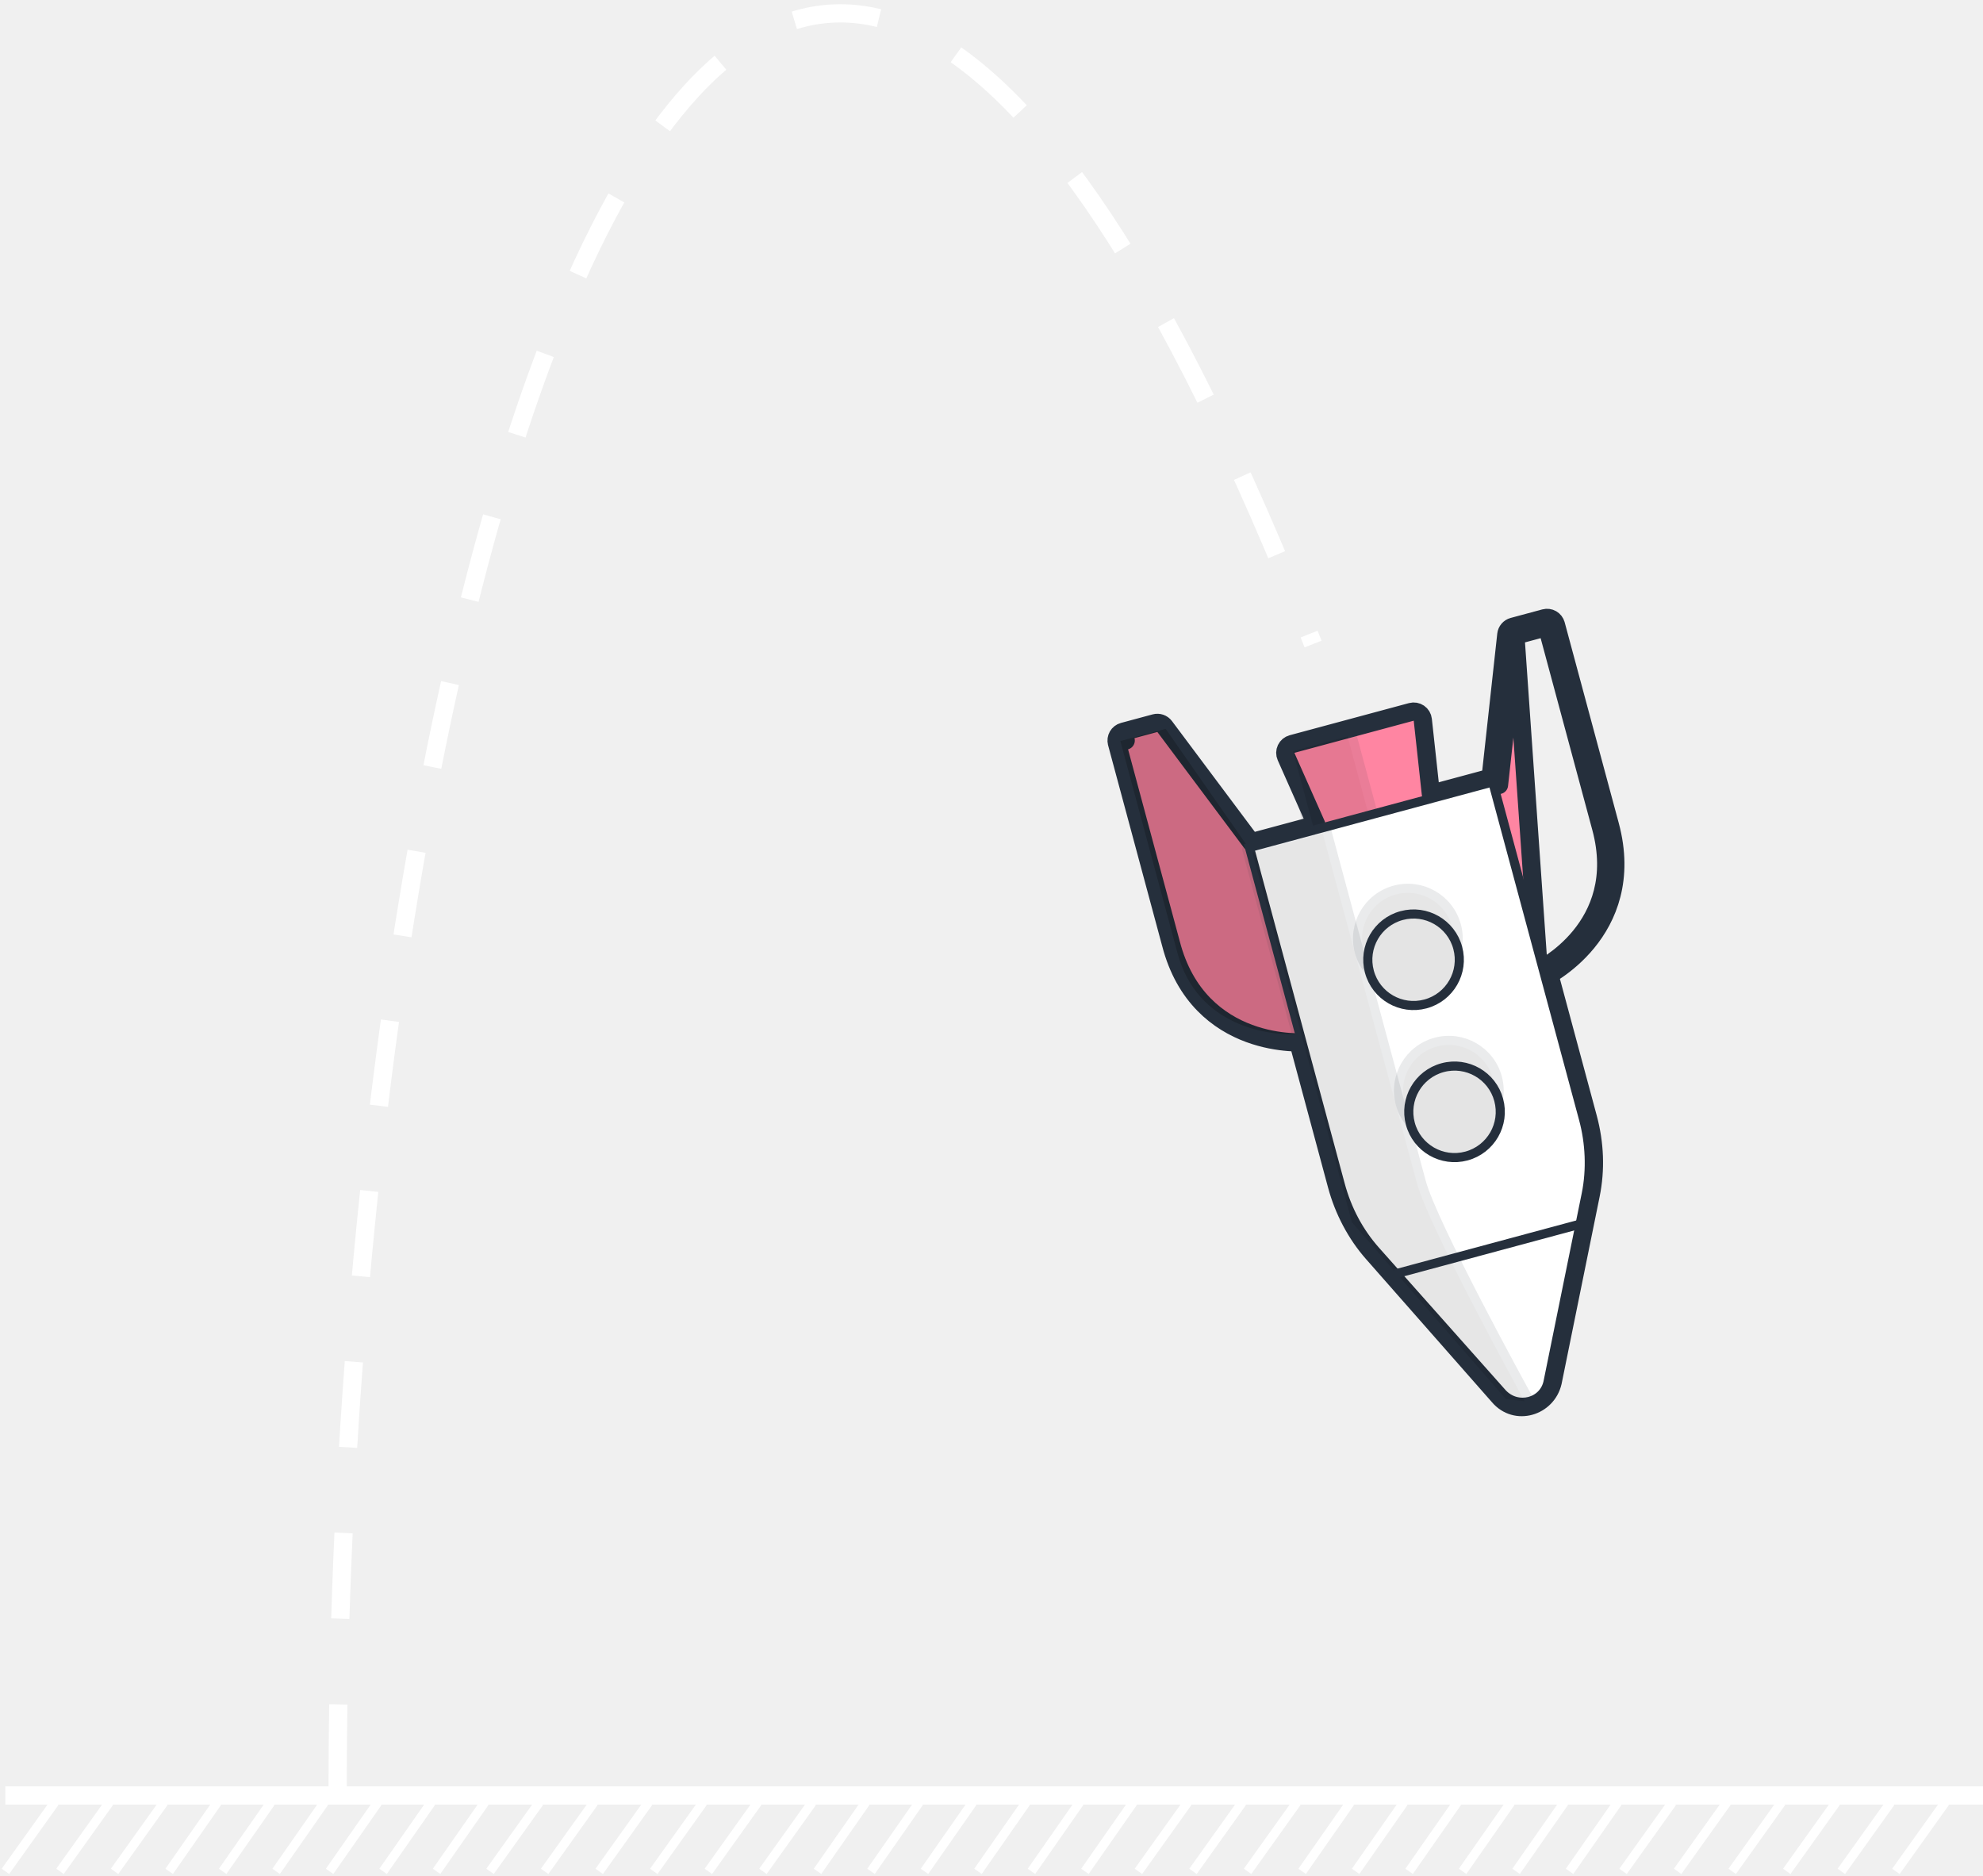
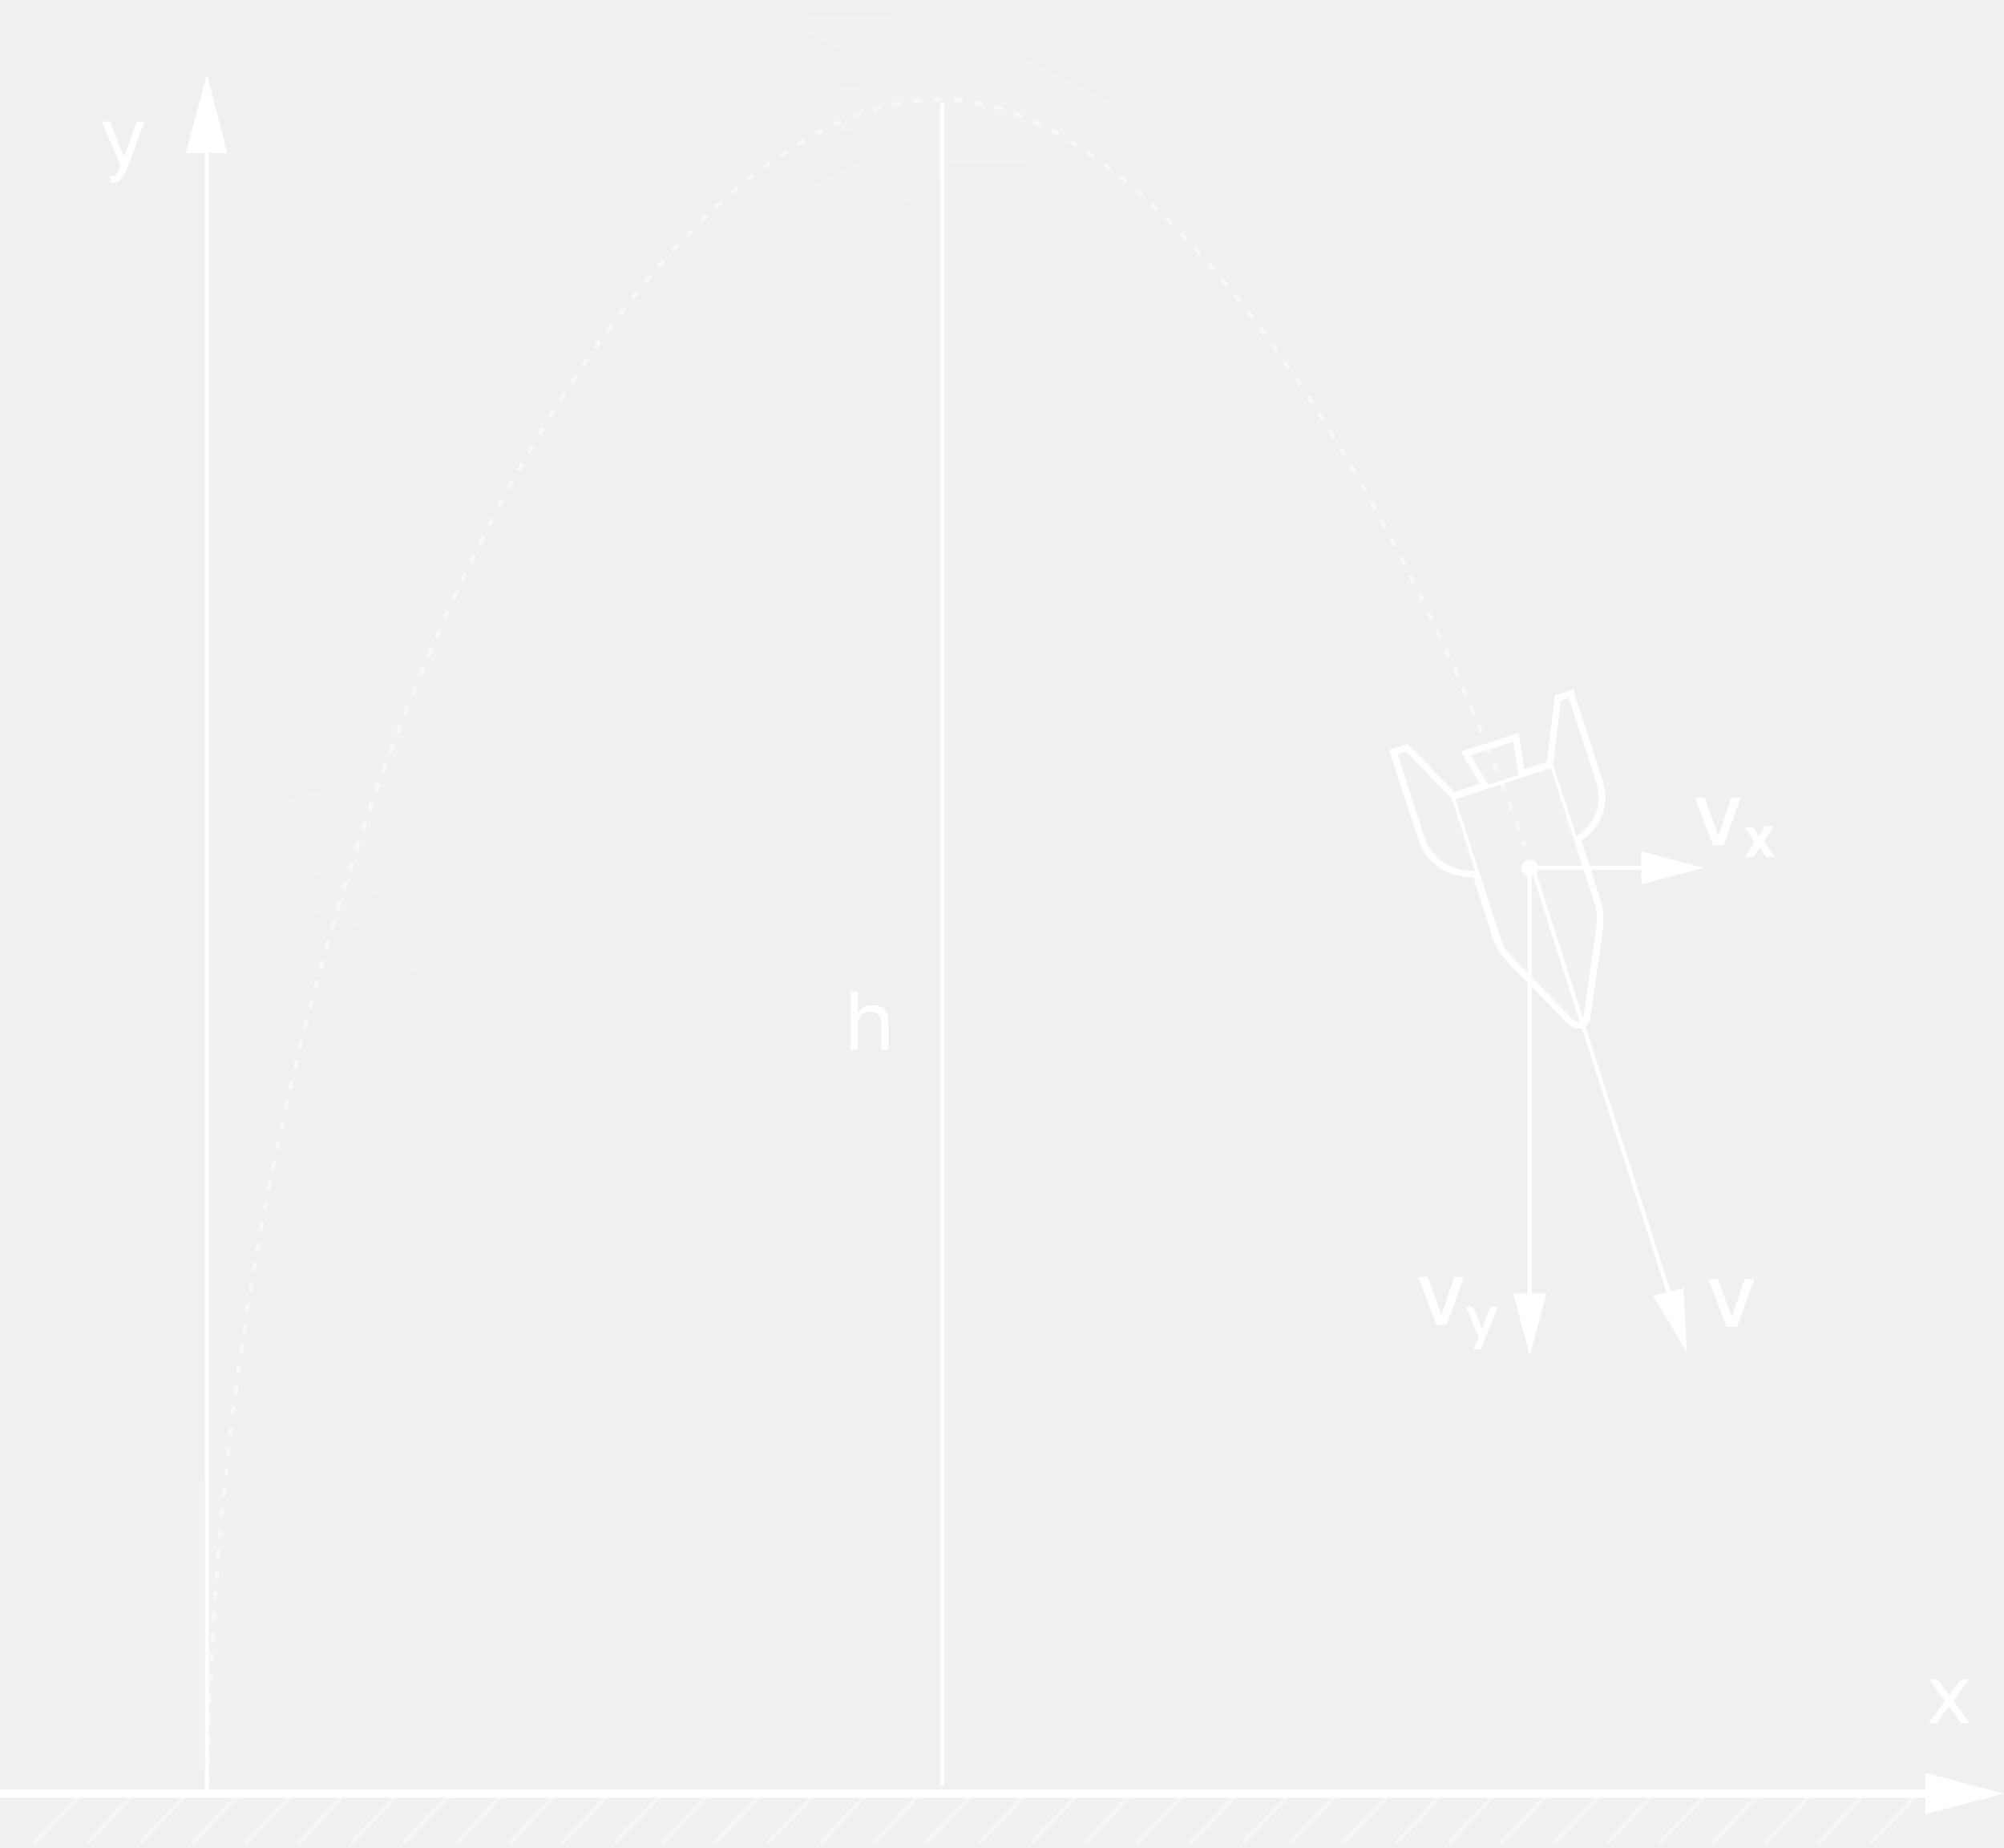
- <svg xmlns="http://www.w3.org/2000/svg" width="370" height="350" viewBox="0 0 370 350" fill="none">
-   <path d="M1 335H370" stroke="white" stroke-width="3.401" stroke-miterlimit="10" />
-   <path d="M1.015 349.152L10.198 336.295" stroke="white" stroke-width="1.701" stroke-miterlimit="10" />
-   <path d="M11.198 349.152L20.381 336.295" stroke="white" stroke-width="1.701" stroke-miterlimit="10" />
-   <path d="M21.381 349.152L30.565 336.295" stroke="white" stroke-width="1.701" stroke-miterlimit="10" />
-   <path d="M31.564 349.152L40.544 336.295" stroke="white" stroke-width="1.701" stroke-miterlimit="10" />
-   <path d="M41.544 349.152L50.523 336.295" stroke="white" stroke-width="1.701" stroke-miterlimit="10" />
-   <path d="M51.523 349.152L60.502 336.295" stroke="white" stroke-width="1.701" stroke-miterlimit="10" />
-   <path d="M61.502 349.152L70.481 336.295" stroke="white" stroke-width="1.701" stroke-miterlimit="10" />
-   <path d="M71.481 349.152L80.46 336.295" stroke="white" stroke-width="1.701" stroke-miterlimit="10" />
-   <path d="M81.46 349.152L90.44 336.295" stroke="white" stroke-width="1.701" stroke-miterlimit="10" />
-   <path d="M91.439 349.152L100.623 336.295" stroke="white" stroke-width="1.701" stroke-miterlimit="10" />
-   <path d="M101.623 349.152L110.806 336.295" stroke="white" stroke-width="1.701" stroke-miterlimit="10" />
-   <path d="M111.806 349.152L120.989 336.295" stroke="white" stroke-width="1.701" stroke-miterlimit="10" />
-   <path d="M121.989 349.152L131.173 336.295" stroke="white" stroke-width="1.701" stroke-miterlimit="10" />
-   <path d="M132.172 349.152L141.356 336.295" stroke="white" stroke-width="1.701" stroke-miterlimit="10" />
-   <path d="M142.356 349.152L151.539 336.295" stroke="white" stroke-width="1.701" stroke-miterlimit="10" />
-   <path d="M152.539 349.152L161.518 336.295" stroke="white" stroke-width="1.701" stroke-miterlimit="10" />
-   <path d="M162.518 349.152L171.497 336.295" stroke="white" stroke-width="1.701" stroke-miterlimit="10" />
-   <path d="M172.498 349.152L181.477 336.295" stroke="white" stroke-width="1.701" stroke-miterlimit="10" />
-   <path d="M182.477 349.152L191.456 336.295" stroke="white" stroke-width="1.701" stroke-miterlimit="10" />
-   <path d="M192.456 349.152L201.435 336.295" stroke="white" stroke-width="1.701" stroke-miterlimit="10" />
-   <path d="M202.435 349.152L211.414 336.295" stroke="white" stroke-width="1.701" stroke-miterlimit="10" />
-   <path d="M212.414 349.152L221.597 336.295" stroke="white" stroke-width="1.701" stroke-miterlimit="10" />
-   <path d="M222.598 349.152L231.781 336.295" stroke="white" stroke-width="1.701" stroke-miterlimit="10" />
-   <path d="M232.781 349.152L241.964 336.295" stroke="white" stroke-width="1.701" stroke-miterlimit="10" />
-   <path d="M242.964 349.152L251.943 336.295" stroke="white" stroke-width="1.701" stroke-miterlimit="10" />
-   <path d="M252.943 349.152L261.922 336.295" stroke="white" stroke-width="1.701" stroke-miterlimit="10" />
-   <path d="M262.922 349.152L271.902 336.295" stroke="white" stroke-width="1.701" stroke-miterlimit="10" />
-   <path d="M272.901 349.152L281.881 336.295" stroke="white" stroke-width="1.701" stroke-miterlimit="10" />
-   <path d="M282.881 349.152L291.86 336.295" stroke="white" stroke-width="1.701" stroke-miterlimit="10" />
-   <path d="M292.86 349.152L301.839 336.295" stroke="white" stroke-width="1.701" stroke-miterlimit="10" />
-   <path d="M302.839 349.152L312.022 336.295" stroke="white" stroke-width="1.701" stroke-miterlimit="10" />
-   <path d="M313.022 349.152L322.206 336.295" stroke="white" stroke-width="1.701" stroke-miterlimit="10" />
-   <path d="M323.206 349.152L332.389 336.295" stroke="white" stroke-width="1.701" stroke-miterlimit="10" />
-   <path d="M333.389 349.152L342.572 336.295" stroke="white" stroke-width="1.701" stroke-miterlimit="10" />
-   <path d="M343.572 349.152L352.756 336.295" stroke="white" stroke-width="1.701" stroke-miterlimit="10" />
-   <path d="M353.755 349.152L362.939 336.295" stroke="white" stroke-width="1.701" stroke-miterlimit="10" />
-   <path d="M288.661 116.985L282.75 118.578M288.661 116.985L289.103 118.627L298.747 154.424C303.79 173.144 287.102 181.021 287.102 181.021L282.75 118.578M288.661 116.985L290.303 116.543C290.059 115.636 289.125 115.099 288.219 115.343L282.307 116.936C281.631 117.118 281.135 117.696 281.059 118.392L278.128 145.114L266.98 148.117L265.472 134.282C265.418 133.788 265.151 133.343 264.741 133.062C264.331 132.782 263.819 132.695 263.339 132.824L241.073 138.823C240.593 138.952 240.194 139.285 239.98 139.733C239.766 140.181 239.759 140.701 239.961 141.155L245.607 153.875L233.466 157.146L217.312 135.555C216.895 134.997 216.18 134.75 215.508 134.931L209.597 136.524C208.69 136.768 208.153 137.701 208.397 138.608L210.039 138.166C208.397 138.608 208.397 138.608 208.397 138.608L208.397 138.609L208.398 138.61L208.398 138.612L208.398 138.614L208.399 138.616L208.4 138.619L208.401 138.622L208.402 138.626L208.403 138.63L208.404 138.634L208.405 138.639L208.407 138.644L208.408 138.65L208.41 138.656L208.412 138.663L208.414 138.67L208.416 138.677L208.418 138.685L208.42 138.694L208.422 138.702L208.425 138.711L208.427 138.721L208.43 138.731L208.433 138.741L208.436 138.752L208.439 138.763L208.442 138.775L208.445 138.787L208.448 138.799L208.452 138.812L208.455 138.825L208.459 138.839L208.463 138.853L208.467 138.867L208.471 138.882L208.475 138.897L208.479 138.913L208.483 138.929L208.488 138.945L208.492 138.962L208.497 138.979L208.502 138.997L208.507 139.015L208.512 139.033L208.517 139.052L208.522 139.071L208.527 139.091L208.532 139.111L208.538 139.131L208.544 139.152L208.549 139.173L208.555 139.195L208.561 139.217L208.567 139.239L208.573 139.262L208.579 139.285L208.586 139.308L208.592 139.332L208.599 139.356L208.605 139.381L208.612 139.406L208.619 139.431L208.626 139.457L208.633 139.483L208.64 139.51L208.647 139.537L208.654 139.564L208.662 139.592L208.669 139.62L208.677 139.648L208.685 139.677L208.693 139.706L208.701 139.735L208.709 139.765L208.717 139.795L208.725 139.826L208.733 139.857L208.742 139.888L208.75 139.92L208.759 139.952L208.768 139.984L208.777 140.017L208.786 140.05L208.795 140.084L208.804 140.118L208.813 140.152L208.822 140.187L208.832 140.221L208.841 140.257L208.851 140.292L208.86 140.328L208.87 140.365L208.88 140.401L208.89 140.439L208.9 140.476L208.91 140.514L208.921 140.552L208.931 140.59L208.941 140.629L208.952 140.668L208.963 140.708L208.973 140.748L208.984 140.788L208.995 140.828L209.006 140.869L209.017 140.91L209.028 140.952L209.04 140.994L209.051 141.036L209.063 141.079L209.074 141.122L209.086 141.165L209.097 141.208L209.109 141.252L209.121 141.297L209.133 141.341L209.145 141.386L209.158 141.431L209.17 141.477L209.182 141.523L209.195 141.569L209.207 141.616L209.22 141.662L209.233 141.71L209.245 141.757L209.258 141.805L209.271 141.853L209.284 141.902L209.297 141.951L209.311 142L209.324 142.049L209.337 142.099L209.351 142.149L209.365 142.2L209.378 142.25L209.392 142.301L209.406 142.353L209.42 142.404L209.434 142.456L209.448 142.509L209.462 142.561L209.476 142.614L209.491 142.668L209.505 142.721L209.52 142.775L209.534 142.829L209.549 142.884L209.564 142.938L209.578 142.993L209.593 143.049L209.608 143.104L209.623 143.16L209.639 143.217L209.654 143.273L209.669 143.33L209.685 143.387L209.7 143.445L209.716 143.503L209.731 143.561L209.747 143.619L209.763 143.678L209.779 143.737L209.795 143.796L209.811 143.856L209.827 143.915L209.843 143.976L209.859 144.036L209.876 144.097L209.892 144.158L209.909 144.219L209.925 144.28L209.942 144.342L209.958 144.404L209.975 144.467L209.992 144.53L210.009 144.593L210.026 144.656L210.043 144.719L210.061 144.783L210.078 144.847L210.095 144.912L210.113 144.976L210.13 145.041L210.148 145.106L210.165 145.172L210.183 145.237L210.201 145.303L210.219 145.37L210.236 145.436L210.254 145.503L210.273 145.57L210.291 145.638L210.309 145.705L210.327 145.773L210.346 145.841L210.364 145.91L210.382 145.978L210.401 146.047L210.42 146.116L210.438 146.186L210.457 146.256L210.476 146.326L210.495 146.396L210.514 146.466L210.533 146.537L210.552 146.608L210.571 146.679L210.591 146.751L210.61 146.823L210.629 146.895L210.649 146.967L210.668 147.039L210.688 147.112L210.708 147.185L210.727 147.258L210.747 147.332L210.767 147.406L210.787 147.48L210.807 147.554L210.827 147.628L210.847 147.703L210.867 147.778L210.888 147.853L210.908 147.929L210.928 148.004L210.949 148.08L210.969 148.157L210.99 148.233L211.011 148.31L211.031 148.386L211.052 148.463L211.073 148.541L211.094 148.618L211.115 148.696L211.136 148.774L211.157 148.852L211.178 148.931L211.199 149.01L211.22 149.089L211.242 149.168L211.263 149.247L211.285 149.327L211.306 149.407L211.328 149.487L211.349 149.567L211.371 149.647L211.393 149.728L211.414 149.809L211.436 149.89L211.458 149.972L211.48 150.053L211.502 150.135L211.524 150.217L211.547 150.299L211.569 150.382L211.591 150.464L211.613 150.547L211.636 150.63L211.658 150.714L211.681 150.797L211.703 150.881L211.726 150.965L211.748 151.049L211.771 151.133L211.794 151.218L211.817 151.302L211.84 151.387L211.863 151.472L211.886 151.558L211.909 151.643L211.932 151.729L211.955 151.815L211.978 151.901L212.001 151.987L212.025 152.074L212.048 152.161L212.071 152.248L212.095 152.335L212.118 152.422L212.142 152.51L212.166 152.597L212.189 152.685L212.213 152.773L212.237 152.861L212.261 152.95L212.284 153.038L212.308 153.127L212.332 153.216L212.356 153.305L212.38 153.395L212.405 153.484L212.429 153.574L212.453 153.664L212.477 153.754L212.502 153.844L212.526 153.935L212.55 154.025L212.575 154.116L212.599 154.207L212.624 154.298L212.648 154.389L212.673 154.481L212.698 154.572L212.722 154.664L212.747 154.756L212.772 154.848L212.797 154.941L212.822 155.033L212.847 155.126L212.872 155.219L212.897 155.312L212.922 155.405L212.947 155.498L212.972 155.592L212.998 155.685L213.023 155.779L213.048 155.873L213.073 155.967L213.099 156.061L213.124 156.156L213.15 156.25L213.175 156.345L213.201 156.44L213.226 156.535L213.252 156.63L213.278 156.726L213.304 156.821L213.329 156.917L213.355 157.013L213.381 157.109L213.407 157.205L213.433 157.301L213.459 157.397L213.485 157.494L213.511 157.591L213.537 157.687L213.563 157.784L213.589 157.881L213.615 157.979L213.642 158.076L213.668 158.174L213.694 158.271L213.721 158.369L213.747 158.467L213.773 158.565L213.8 158.663L213.826 158.762L213.853 158.86L213.879 158.959L213.906 159.057L213.933 159.156L213.959 159.255L213.986 159.354L214.013 159.454L214.039 159.553L214.066 159.652L214.093 159.752L214.12 159.852L214.147 159.952L214.174 160.052L214.201 160.152L214.228 160.252L214.255 160.352L214.282 160.453L214.309 160.553L214.336 160.654L214.363 160.755L214.39 160.856L214.418 160.957L214.445 161.058L214.472 161.159L214.5 161.261L214.527 161.362L214.554 161.464L214.582 161.566L214.609 161.667L214.637 161.769L214.664 161.871L214.692 161.974L214.719 162.076L214.747 162.178L214.774 162.281L214.802 162.383L214.83 162.486L214.857 162.589L214.885 162.691L214.913 162.794L214.94 162.897L214.968 163.001L214.996 163.104L215.024 163.207L215.052 163.311L215.08 163.414L215.108 163.518L215.136 163.622L215.163 163.725L215.191 163.829L215.219 163.933L215.248 164.037L215.276 164.142L215.304 164.246L215.332 164.35L215.36 164.455L215.388 164.559L215.416 164.664L215.444 164.768L215.473 164.873L215.501 164.978L215.529 165.083L215.557 165.188L215.586 165.293L215.614 165.398L215.642 165.503L215.671 165.609L215.699 165.714L215.728 165.819L215.756 165.925L215.785 166.031L215.813 166.136L215.841 166.242L215.87 166.348L215.898 166.454L215.927 166.56L215.956 166.666L215.984 166.772L216.013 166.878L216.041 166.984L216.07 167.09L216.099 167.197L216.127 167.303L216.156 167.41L216.185 167.516L216.213 167.623L216.242 167.729L216.271 167.836L216.3 167.943L216.328 168.05L216.357 168.156L216.386 168.263L216.415 168.37L216.444 168.477L216.472 168.584L216.501 168.691L216.53 168.799L216.559 168.906L216.588 169.013L216.617 169.12L216.646 169.228L216.675 169.335L216.704 169.443L216.733 169.55L216.762 169.658L216.791 169.765L216.82 169.873L216.849 169.981L216.878 170.088L216.907 170.196L216.936 170.304L216.965 170.412L216.994 170.519L217.023 170.627L217.052 170.735L217.081 170.843L217.11 170.951L217.139 171.059L217.168 171.167L217.197 171.275L217.227 171.383L217.256 171.492L217.285 171.6L217.314 171.708L217.343 171.816L217.372 171.924L217.401 172.033L217.431 172.141L217.46 172.249L217.489 172.358L217.518 172.466L217.547 172.574L217.577 172.683L217.606 172.791L217.635 172.899L217.664 173.008L217.693 173.116L217.723 173.225L217.752 173.333L217.781 173.442L217.81 173.55L217.84 173.659L217.869 173.767L217.898 173.876L217.927 173.984L217.956 174.093L217.986 174.202L218.015 174.31L218.044 174.419L218.073 174.527L218.103 174.636L218.132 174.744L218.161 174.853L218.19 174.962L218.22 175.07L218.249 175.179L218.278 175.287L218.307 175.396L218.337 175.504L218.366 175.613L218.395 175.722L218.424 175.83L218.454 175.939L218.481 176.039C221.068 186.049 227.388 190.715 233.068 192.814C235.877 193.852 238.514 194.259 240.444 194.409C241.148 194.463 241.762 194.484 242.261 194.488L249.45 221.176C250.681 225.745 253.006 230.251 256.225 233.872C256.226 233.873 256.227 233.874 256.228 233.875L279.664 260.508C282.832 264.247 288.64 262.476 289.703 257.868C289.706 257.854 289.71 257.839 289.713 257.825L296.801 222.945C297.765 218.201 297.568 213.333 296.282 208.559L289.091 181.868C289.515 181.615 290.028 181.292 290.6 180.895C292.179 179.799 294.235 178.128 296.129 175.822C299.959 171.162 303.076 163.958 300.389 153.982L300.359 153.872L300.33 153.763L300.3 153.653L300.271 153.543L300.241 153.434L300.212 153.324L300.182 153.214L300.153 153.105L300.123 152.995L300.094 152.885L300.064 152.776L300.034 152.666L300.005 152.556L299.975 152.447L299.946 152.337L299.916 152.228L299.887 152.118L299.857 152.008L299.828 151.899L299.798 151.789L299.769 151.68L299.739 151.57L299.71 151.461L299.68 151.351L299.651 151.242L299.621 151.133L299.592 151.023L299.562 150.914L299.533 150.804L299.504 150.695L299.474 150.586L299.445 150.477L299.415 150.367L299.386 150.258L299.356 150.149L299.327 150.04L299.298 149.931L299.268 149.822L299.239 149.712L299.209 149.603L299.18 149.494L299.151 149.385L299.121 149.277L299.092 149.168L299.063 149.059L299.033 148.95L299.004 148.841L298.975 148.732L298.945 148.624L298.916 148.515L298.887 148.407L298.858 148.298L298.828 148.189L298.799 148.081L298.77 147.972L298.741 147.864L298.712 147.756L298.682 147.647L298.653 147.539L298.624 147.431L298.595 147.323L298.566 147.215L298.537 147.107L298.508 146.999L298.479 146.891L298.45 146.783L298.42 146.675L298.391 146.567L298.362 146.459L298.333 146.352L298.304 146.244L298.275 146.137L298.247 146.029L298.218 145.922L298.189 145.814L298.16 145.707L298.131 145.6L298.102 145.493L298.073 145.386L298.044 145.279L298.015 145.172L297.987 145.065L297.958 144.958L297.929 144.851L297.9 144.744L297.872 144.638L297.843 144.531L297.814 144.425L297.786 144.318L297.757 144.212L297.728 144.106L297.7 144L297.671 143.893L297.643 143.787L297.614 143.681L297.586 143.576L297.557 143.47L297.529 143.364L297.5 143.258L297.472 143.153L297.443 143.047L297.415 142.942L297.386 142.837L297.358 142.732L297.33 142.626L297.302 142.521L297.273 142.417L297.245 142.312L297.217 142.207L297.189 142.102L297.16 141.998L297.132 141.893L297.104 141.789L297.076 141.685L297.048 141.58L297.02 141.476L296.992 141.372L296.964 141.268L296.936 141.164L296.908 141.061L296.88 140.957L296.852 140.854L296.824 140.75L296.797 140.647L296.769 140.544L296.741 140.441L296.713 140.338L296.686 140.235L296.658 140.132L296.63 140.029L296.603 139.927L296.575 139.824L296.547 139.722L296.52 139.62L296.492 139.518L296.465 139.416L296.437 139.314L296.41 139.212L296.383 139.11L296.355 139.009L296.328 138.907L296.301 138.806L296.273 138.705L296.246 138.604L296.219 138.503L296.192 138.402L296.165 138.301L296.138 138.201L296.11 138.1L296.083 138L296.056 137.9L296.03 137.8L296.003 137.7L295.976 137.6L295.949 137.5L295.922 137.401L295.895 137.301L295.868 137.202L295.842 137.103L295.815 137.004L295.788 136.905L295.762 136.806L295.735 136.707L295.709 136.609L295.682 136.51L295.656 136.412L295.629 136.314L295.603 136.216L295.577 136.118L295.55 136.021L295.524 135.923L295.498 135.826L295.472 135.729L295.445 135.632L295.419 135.535L295.393 135.438L295.367 135.341L295.341 135.245L295.315 135.148L295.289 135.052L295.263 134.956L295.238 134.86L295.212 134.764L295.186 134.669L295.16 134.573L295.135 134.478L295.109 134.383L295.083 134.288L295.058 134.193L295.032 134.098L295.007 134.004L294.982 133.91L294.956 133.815L294.931 133.721L294.906 133.628L294.88 133.534L294.855 133.44L294.83 133.347L294.805 133.254L294.78 133.161L294.755 133.068L294.73 132.975L294.705 132.883L294.68 132.79L294.655 132.698L294.63 132.606L294.606 132.514L294.581 132.423L294.556 132.331L294.532 132.24L294.507 132.149L294.483 132.058L294.458 131.967L294.434 131.876L294.409 131.786L294.385 131.696L294.361 131.606L294.337 131.516L294.312 131.426L294.288 131.336L294.264 131.247L294.24 131.158L294.216 131.069L294.192 130.98L294.168 130.892L294.145 130.803L294.121 130.715L294.097 130.627L294.074 130.539L294.05 130.451L294.026 130.364L294.003 130.277L293.979 130.19L293.956 130.103L293.933 130.016L293.909 129.93L293.886 129.843L293.863 129.757L293.84 129.671L293.817 129.586L293.794 129.5L293.771 129.415L293.748 129.33L293.725 129.245L293.702 129.16L293.679 129.076L293.657 128.992L293.634 128.907L293.611 128.824L293.589 128.74L293.566 128.657L293.544 128.573L293.522 128.49L293.499 128.408L293.477 128.325L293.455 128.243L293.433 128.16L293.411 128.079L293.389 127.997L293.367 127.915L293.345 127.834L293.323 127.753L293.301 127.672L293.279 127.591L293.258 127.511L293.236 127.431L293.215 127.351L293.193 127.271L293.172 127.192L293.15 127.112L293.129 127.033L293.108 126.954L293.087 126.876L293.066 126.797L293.044 126.719L293.023 126.641L293.003 126.564L292.982 126.486L292.961 126.409L292.94 126.332L292.919 126.255L292.899 126.179L292.878 126.102L292.858 126.026L292.837 125.95L292.817 125.875L292.797 125.8L292.776 125.724L292.756 125.65L292.736 125.575L292.716 125.501L292.696 125.426L292.676 125.353L292.656 125.279L292.637 125.206L292.617 125.132L292.597 125.059L292.578 124.987L292.558 124.914L292.539 124.842L292.519 124.77L292.5 124.699L292.481 124.627L292.462 124.556L292.443 124.485L292.424 124.415L292.405 124.344L292.386 124.274L292.367 124.204L292.348 124.135L292.33 124.065L292.311 123.996L292.292 123.927L292.274 123.859L292.255 123.791L292.237 123.723L292.219 123.655L292.201 123.587L292.183 123.52L292.165 123.453L292.147 123.386L292.129 123.32L292.111 123.254L292.093 123.188L292.075 123.122L292.058 123.057L292.04 122.992L292.023 122.927L292.005 122.862L291.988 122.798L291.971 122.734L291.954 122.67L291.937 122.607L291.92 122.544L291.903 122.481L291.886 122.418L291.869 122.356L291.852 122.294L291.836 122.232L291.819 122.171L291.803 122.11L291.786 122.049L291.77 121.988L291.754 121.928L291.738 121.868L291.721 121.808L291.705 121.749L291.689 121.69L291.674 121.631L291.658 121.572L291.642 121.514L291.627 121.456L291.611 121.398L291.596 121.341L291.58 121.284L291.565 121.227L291.55 121.17L291.534 121.114L291.519 121.058L291.504 121.003L291.49 120.947L291.475 120.892L291.46 120.838L291.445 120.783L291.431 120.729L291.416 120.675L291.402 120.622L291.388 120.569L291.373 120.516L291.359 120.463L291.345 120.411L291.331 120.359L291.317 120.307L291.303 120.256L291.29 120.205L291.276 120.154L291.262 120.104L291.249 120.054L291.235 120.004L291.222 119.955L291.209 119.906L291.196 119.857L291.183 119.808L291.17 119.76L291.157 119.713L291.144 119.665L291.131 119.618L291.119 119.571L291.106 119.524L291.094 119.478L291.081 119.432L291.069 119.387L291.057 119.342L291.045 119.297L291.033 119.252L291.021 119.208L291.009 119.164L290.997 119.12L290.986 119.077L290.974 119.034L290.963 118.992L290.951 118.949L290.94 118.908L290.929 118.866L290.918 118.825L290.907 118.784L290.896 118.743L290.885 118.703L290.874 118.663L290.864 118.624L290.853 118.585L290.843 118.546L290.832 118.507L290.822 118.469L290.812 118.431L290.802 118.394L290.792 118.357L290.782 118.32L290.772 118.284L290.762 118.248L290.753 118.212L290.743 118.176L290.734 118.141L290.724 118.107L290.715 118.073L290.706 118.039L290.697 118.005L290.688 117.972L290.679 117.939L290.67 117.906L290.662 117.874L290.653 117.843L290.645 117.811L290.636 117.78L290.628 117.749L290.62 117.719L290.612 117.689L290.604 117.66L290.596 117.63L290.588 117.601L290.58 117.573L290.573 117.545L290.565 117.517L290.558 117.49L290.551 117.463L290.544 117.436L290.537 117.41L290.53 117.384L290.523 117.358L290.516 117.333L290.509 117.308L290.503 117.284L290.496 117.26L290.49 117.236L290.484 117.213L290.477 117.19L290.471 117.168L290.465 117.146L290.46 117.124L290.454 117.103L290.448 117.082L290.443 117.061L290.437 117.041L290.432 117.021L290.427 117.002L290.421 116.983L290.416 116.964L290.412 116.946L290.407 116.928L290.402 116.91L290.397 116.893L290.393 116.877L290.389 116.86L290.384 116.845L290.38 116.829L290.376 116.814L290.372 116.799L290.368 116.785L290.365 116.771L290.361 116.758L290.357 116.745L290.354 116.732L290.351 116.72L290.347 116.708L290.344 116.696L290.341 116.685L290.338 116.675L290.336 116.664L290.333 116.655L290.331 116.645L290.328 116.636L290.326 116.627L290.324 116.619L290.321 116.612L290.32 116.604L290.318 116.597L290.316 116.591L290.314 116.585L290.313 116.579L290.311 116.574L290.31 116.569L290.309 116.564L290.308 116.56L290.307 116.557L290.306 116.553L290.305 116.551L290.304 116.548L290.304 116.546L290.304 116.545L290.303 116.544L290.303 116.543C290.303 116.543 290.303 116.543 288.661 116.985ZM282.75 118.578L279.692 146.454L282.75 118.578Z" fill="#FF85A2" stroke="#252F3C" stroke-width="3.401" stroke-miterlimit="10" stroke-linejoin="round" />
-   <path opacity="0.1" d="M252.035 136.363L256.281 152.127L244.458 155.312L240.212 139.548L252.035 136.363Z" fill="black" stroke="#252F3C" stroke-width="1.701" stroke-linecap="round" stroke-linejoin="round" />
-   <path opacity="0.2" d="M218.882 178.053C222.704 192.24 236.67 194.396 243.175 193.7L233.355 157.246L217.852 135.004L208 137.658L218.882 178.053Z" fill="black" stroke="#252F3C" stroke-width="1.701" stroke-linecap="round" stroke-linejoin="round" />
-   <path d="M278.74 146.711L278.519 145.889L277.698 146.111L234.15 157.842L233.953 157.895L233.132 158.116L233.354 158.938L250.075 221.007C251.328 225.66 253.542 229.849 256.667 233.363L280.317 259.962L280.325 259.97L280.333 259.978C283.135 262.968 288.159 261.719 288.882 257.644L295.969 222.775C296.905 218.165 296.661 213.233 295.462 208.78L278.74 146.711Z" fill="white" stroke="#252F3C" stroke-width="1.701" stroke-miterlimit="10" />
-   <path opacity="0.1" d="M265.197 220.526C267.321 228.408 283.961 258.797 286.008 262.473L280.551 261.83L251.48 228.448L232.636 158.496L247.414 154.515L265.197 220.526Z" fill="black" stroke="#252F3C" stroke-width="1.701" stroke-linecap="round" stroke-linejoin="round" />
-   <path opacity="0.1" d="M267.891 194.439C262.885 195.787 259.921 200.939 261.269 205.945C262.618 210.951 267.769 213.916 272.775 212.567C277.781 211.219 280.746 206.067 279.397 201.061C278.049 196.055 272.897 193.09 267.891 194.439Z" fill="black" stroke="#252F3C" stroke-width="1.701" stroke-miterlimit="10" />
-   <path d="M263.152 209.664C261.926 205.112 264.622 200.427 269.175 199.2C273.727 197.974 278.412 200.67 279.638 205.223C280.865 209.775 278.169 214.46 273.616 215.687C269.063 216.913 264.379 214.217 263.152 209.664Z" fill="#E4E4E4" stroke="#252F3C" stroke-width="1.701" stroke-miterlimit="10" />
-   <path opacity="0.1" d="M260.247 166.064C255.241 167.413 252.276 172.564 253.625 177.57C254.974 182.576 260.125 185.541 265.131 184.192C270.137 182.844 273.102 177.692 271.753 172.686C270.405 167.68 265.253 164.715 260.247 166.064Z" fill="black" stroke="#252F3C" stroke-width="1.701" stroke-miterlimit="10" />
-   <path d="M255.508 181.29C254.282 176.737 256.978 172.052 261.531 170.826C266.083 169.599 270.768 172.296 271.994 176.848C273.221 181.401 270.525 186.086 265.972 187.312C261.419 188.539 256.735 185.842 255.508 181.29Z" fill="#E4E4E4" stroke="#252F3C" stroke-width="1.701" stroke-miterlimit="10" />
-   <path d="M295.779 228.138L260.311 237.694" stroke="#252F3C" stroke-width="1.701" stroke-miterlimit="10" />
-   <path d="M63 334C63 112 136.299 -156.225 245 120.162" stroke="white" stroke-width="3.4" stroke-dasharray="16 16" />
+ <svg xmlns="http://www.w3.org/2000/svg" width="485" height="447" viewBox="0 0 485 447" fill="none">
+   <path d="M0 434.013H465.964" stroke="white" stroke-width="2" stroke-miterlimit="10" />
+   <g opacity="0.4">
+     <path d="M8.257 446L19.816 434.041" stroke="white" stroke-miterlimit="10" />
+     <path d="M21.101 446L32.403 434.041" stroke="white" stroke-miterlimit="10" />
+     <path d="M33.944 446L45.247 434.041" stroke="white" stroke-miterlimit="10" />
+     <path d="M46.531 446L58.09 434.041" stroke="white" stroke-miterlimit="10" />
+     <path d="M59.374 446L70.933 434.041" stroke="white" stroke-miterlimit="10" />
+     <path d="M72.218 446L83.52 434.041" stroke="white" stroke-miterlimit="10" />
+     <path d="M85.061 446L96.364 434.041" stroke="white" stroke-miterlimit="10" />
+     <path d="M97.648 446L109.207 434.041" stroke="white" stroke-miterlimit="10" />
+     <path d="M110.491 446L121.794 434.041" stroke="white" stroke-miterlimit="10" />
+     <path d="M123.335 446L134.637 434.041" stroke="white" stroke-miterlimit="10" />
+     <path d="M135.921 446L147.481 434.041" stroke="white" stroke-miterlimit="10" />
+     <path d="M148.765 446L160.324 434.041" stroke="white" stroke-miterlimit="10" />
+     <path d="M160.324 446L171.627 434.041" stroke="white" stroke-miterlimit="10" />
+     <path d="M172.912 446L184.471 434.041" stroke="white" stroke-miterlimit="10" />
+     <path d="M185.755 446L197.314 434.041" stroke="white" stroke-miterlimit="10" />
+     <path d="M198.599 446L209.901 434.041" stroke="white" stroke-miterlimit="10" />
+     <path d="M211.442 446L222.745 434.041" stroke="white" stroke-miterlimit="10" />
+     <path d="M224.029 446L235.588 434.041" stroke="white" stroke-miterlimit="10" />
+     <path d="M236.872 446L248.431 434.041" stroke="white" stroke-miterlimit="10" />
+     <path d="M249.716 446L261.018 434.041" stroke="white" stroke-miterlimit="10" />
+     <path d="M262.56 446L273.862 434.041" stroke="white" stroke-miterlimit="10" />
+     <path d="M275.146 446L286.705 434.041" stroke="white" stroke-miterlimit="10" />
+     <path d="M287.989 446L299.548 434.041" stroke="white" stroke-miterlimit="10" />
+     <path d="M300.833 446L312.135 434.041" stroke="white" stroke-miterlimit="10" />
+     <path d="M312.135 446L323.694 434.041" stroke="white" stroke-miterlimit="10" />
+     <path d="M324.979 446L336.538 434.041" stroke="white" stroke-miterlimit="10" />
+     <path d="M337.822 446L349.125 434.041" stroke="white" stroke-miterlimit="10" />
+     <path d="M350.666 446L361.968 434.041" stroke="white" stroke-miterlimit="10" />
+     <path d="M363.252 446L374.812 434.041" stroke="white" stroke-miterlimit="10" />
+     <path d="M376.096 446L387.655 434.041" stroke="white" stroke-miterlimit="10" />
+     <path d="M388.939 446L400.242 434.041" stroke="white" stroke-miterlimit="10" />
+     <path d="M401.527 446L413.086 434.041" stroke="white" stroke-miterlimit="10" />
+     <path d="M414.37 446L425.929 434.041" stroke="white" stroke-miterlimit="10" />
+     <path d="M427.214 446L438.516 434.041" stroke="white" stroke-miterlimit="10" />
+     <path d="M440.058 446L451.36 434.041" stroke="white" stroke-miterlimit="10" />
+     <path d="M452.644 446L464.203 434.041" stroke="white" stroke-miterlimit="10" />
+   </g>
+   <path d="M357.166 211.478L362.07 226.844C362.845 229.27 364.486 231.187 366.261 233.136L380.164 247.306C381.489 248.665 383.709 247.904 384.001 246.028L386.87 226.449C387.328 223.944 387.504 220.886 386.729 218.46L381.825 203.094C381.825 203.094 390.239 198.586 386.91 188.483C383.567 178.175 380.225 167.867 380.225 167.867L376.991 168.9L375.13 184.906L368.265 187.203L366.876 178.421L354.749 182.293L359.311 190.085L351.842 192.572L340.431 180.942L337.197 181.975C337.197 181.975 340.54 192.283 343.882 202.591C347.199 212.488 357.166 211.478 357.166 211.478Z" fill="white" fill-opacity="0.1" stroke="white" stroke-width="1.603" stroke-miterlimit="10" />
+   <path d="M351.71 193.096L375.553 185.376L386.601 219.33C387.375 221.756 387.546 224.427 387.294 226.919L384.425 246.498C384.132 248.374 381.912 249.135 380.588 247.776L366.685 233.606C364.923 231.862 363.532 229.475 362.758 227.049L351.71 193.096Z" stroke="white" stroke-width="0.801" stroke-miterlimit="10" />
+   <path d="M228.413 39.629L244.542 39.757C247.089 39.777 249.421 38.814 251.827 37.735L269.623 28.939C271.328 28.104 271.296 25.758 269.605 24.895L251.895 16.068C249.657 14.852 246.806 13.733 244.26 13.713L228.131 13.585C228.131 13.585 226.469 4.185 215.831 4.2C204.995 4.164 194.159 4.128 194.159 4.128L194.132 7.523L208.762 14.279L208.805 21.518L200.027 20.101L199.928 32.831L208.754 30.924L208.789 38.796L194.183 46.015L194.156 49.41C194.156 49.41 204.993 49.446 215.829 49.481C226.267 49.414 228.413 39.629 228.413 39.629Z" fill="white" fill-opacity="0.1" />
+   <path d="M62.936 399.579L62.946 383.449C62.947 380.902 61.968 378.577 60.871 376.18L51.945 358.448C51.097 356.75 48.751 356.799 47.901 358.496L39.204 376.27C38.005 378.517 36.906 381.376 36.904 383.922L36.895 400.052C36.895 400.052 27.507 401.783 27.601 412.42C27.644 423.256 27.688 434.093 27.688 434.093L31.083 434.094L37.731 419.415L44.97 419.319L43.617 428.107L56.347 428.112L54.376 419.301L62.247 419.208L69.573 433.761L72.968 433.763C72.968 433.763 72.924 422.926 72.881 412.09C72.737 401.653 62.936 399.579 62.936 399.579Z" fill="white" fill-opacity="0.1" />
+   <path d="M102.646 199.905L107.903 184.656C108.734 182.248 108.564 179.731 108.307 177.107L105.637 157.436C105.388 155.554 103.153 154.837 101.798 156.166L87.79 170.142C85.925 171.876 83.956 174.222 83.126 176.63L77.868 191.878C77.868 191.878 68.428 190.46 65.055 200.548C61.57 210.809 58.085 221.07 58.085 221.07L61.294 222.176L72.357 210.46L79.234 212.724L75.094 220.594L87.13 224.741L88.134 215.768L95.607 218.242L97.798 234.387L101.008 235.493C101.008 235.493 104.493 225.232 107.978 214.971C111.238 205.055 102.646 199.905 102.646 199.905Z" fill="white" fill-opacity="0.1" />
+   <path opacity="0.5" d="M50.23 432C53.07 205.683 149.123 24 227.875 24C275.127 24 333.109 103.419 369 204.5" stroke="white" stroke-miterlimit="10" stroke-dasharray="2 3" />
+   <path d="M50.09 23.91V433.499" stroke="white" stroke-miterlimit="10" />
+   <path d="M55 37H45L50.091 18L55 37Z" fill="white" />
+   <path d="M466 439V429L485 434L466 439Z" fill="white" />
+   <path d="M228 25L228 432" stroke="white" stroke-miterlimit="10" />
+   <path d="M205.83 240H207.59V245.3C207.723 245.02 207.896 244.753 208.11 244.5C208.323 244.247 208.576 244.027 208.87 243.84C209.163 243.64 209.496 243.487 209.87 243.38C210.243 243.26 210.65 243.2 211.09 243.2C212.423 243.2 213.41 243.56 214.05 244.28C214.703 244.987 215.03 246.027 215.03 247.4V254H213.27V247.8C213.27 246.813 213.063 246.067 212.65 245.56C212.236 245.053 211.543 244.8 210.57 244.8C210.05 244.8 209.596 244.887 209.21 245.06C208.836 245.233 208.53 245.46 208.29 245.74C208.05 246.02 207.87 246.34 207.75 246.7C207.643 247.06 207.59 247.427 207.59 247.8V254H205.83V240Z" fill="white" />
+   <path d="M470.709 411.62L466.929 406.4H468.969L471.769 410.26L474.569 406.4H476.529L472.749 411.52L476.729 417H474.649L471.689 412.86L468.729 417H466.729L470.709 411.62Z" fill="white" />
+   <path d="M27.229 44.2C27.029 44.2 26.829 44.18 26.629 44.14V42.54C26.829 42.58 27.029 42.6 27.229 42.6C27.429 42.6 27.603 42.567 27.749 42.5C27.896 42.434 28.036 42.307 28.169 42.12C28.303 41.934 28.443 41.667 28.589 41.32C28.749 40.987 28.929 40.547 29.129 40L24.629 29.4H26.589L30.029 38L33.149 29.4H35.029L31.029 40C30.749 40.747 30.483 41.387 30.229 41.92C29.976 42.453 29.703 42.887 29.409 43.22C29.129 43.567 28.816 43.813 28.469 43.96C28.123 44.12 27.709 44.2 27.229 44.2Z" fill="white" />
+   <path d="M343.229 309H345.541L348.881 318.25L351.963 309H354.275L350.165 320.563H347.596L343.229 309Z" fill="white" />
+   <path d="M357.871 323.647L354.789 316.195H356.587L358.642 321.591L360.697 316.195H362.495L358.385 326.473H356.587L357.871 323.647Z" fill="white" />
+   <path d="M410.229 193H412.541L415.881 202.25L418.963 193H421.275L417.165 204.563H414.596L410.229 193Z" fill="white" />
+   <path d="M424.615 203.792L422.303 200.195H424.358L425.642 202.25L427.183 199.938H429.238L426.926 203.535L429.495 207.389H427.44L425.899 205.077L424.358 207.389H422.303L424.615 203.792Z" fill="white" />
+   <path d="M397.229 214V206L412.229 210L397.229 214Z" fill="white" />
+   <path d="M366.229 313H374.229L370.229 328L366.229 313Z" fill="white" />
+   <path d="M400.027 313.529L407.441 311.647L408.234 327.127L400.027 313.529Z" fill="white" />
+   <path d="M402.229 210H370.229V321" stroke="white" stroke-miterlimit="10" />
+   <path d="M371.137 210.683L406.038 319.53" stroke="white" stroke-miterlimit="10" />
+   <path d="M413.47 309.508H415.782L419.121 318.759L422.204 309.508H424.516L420.406 321.071H417.837L413.47 309.508Z" fill="white" />
+   <circle cx="370.229" cy="210" r="2" fill="white" />
</svg>
